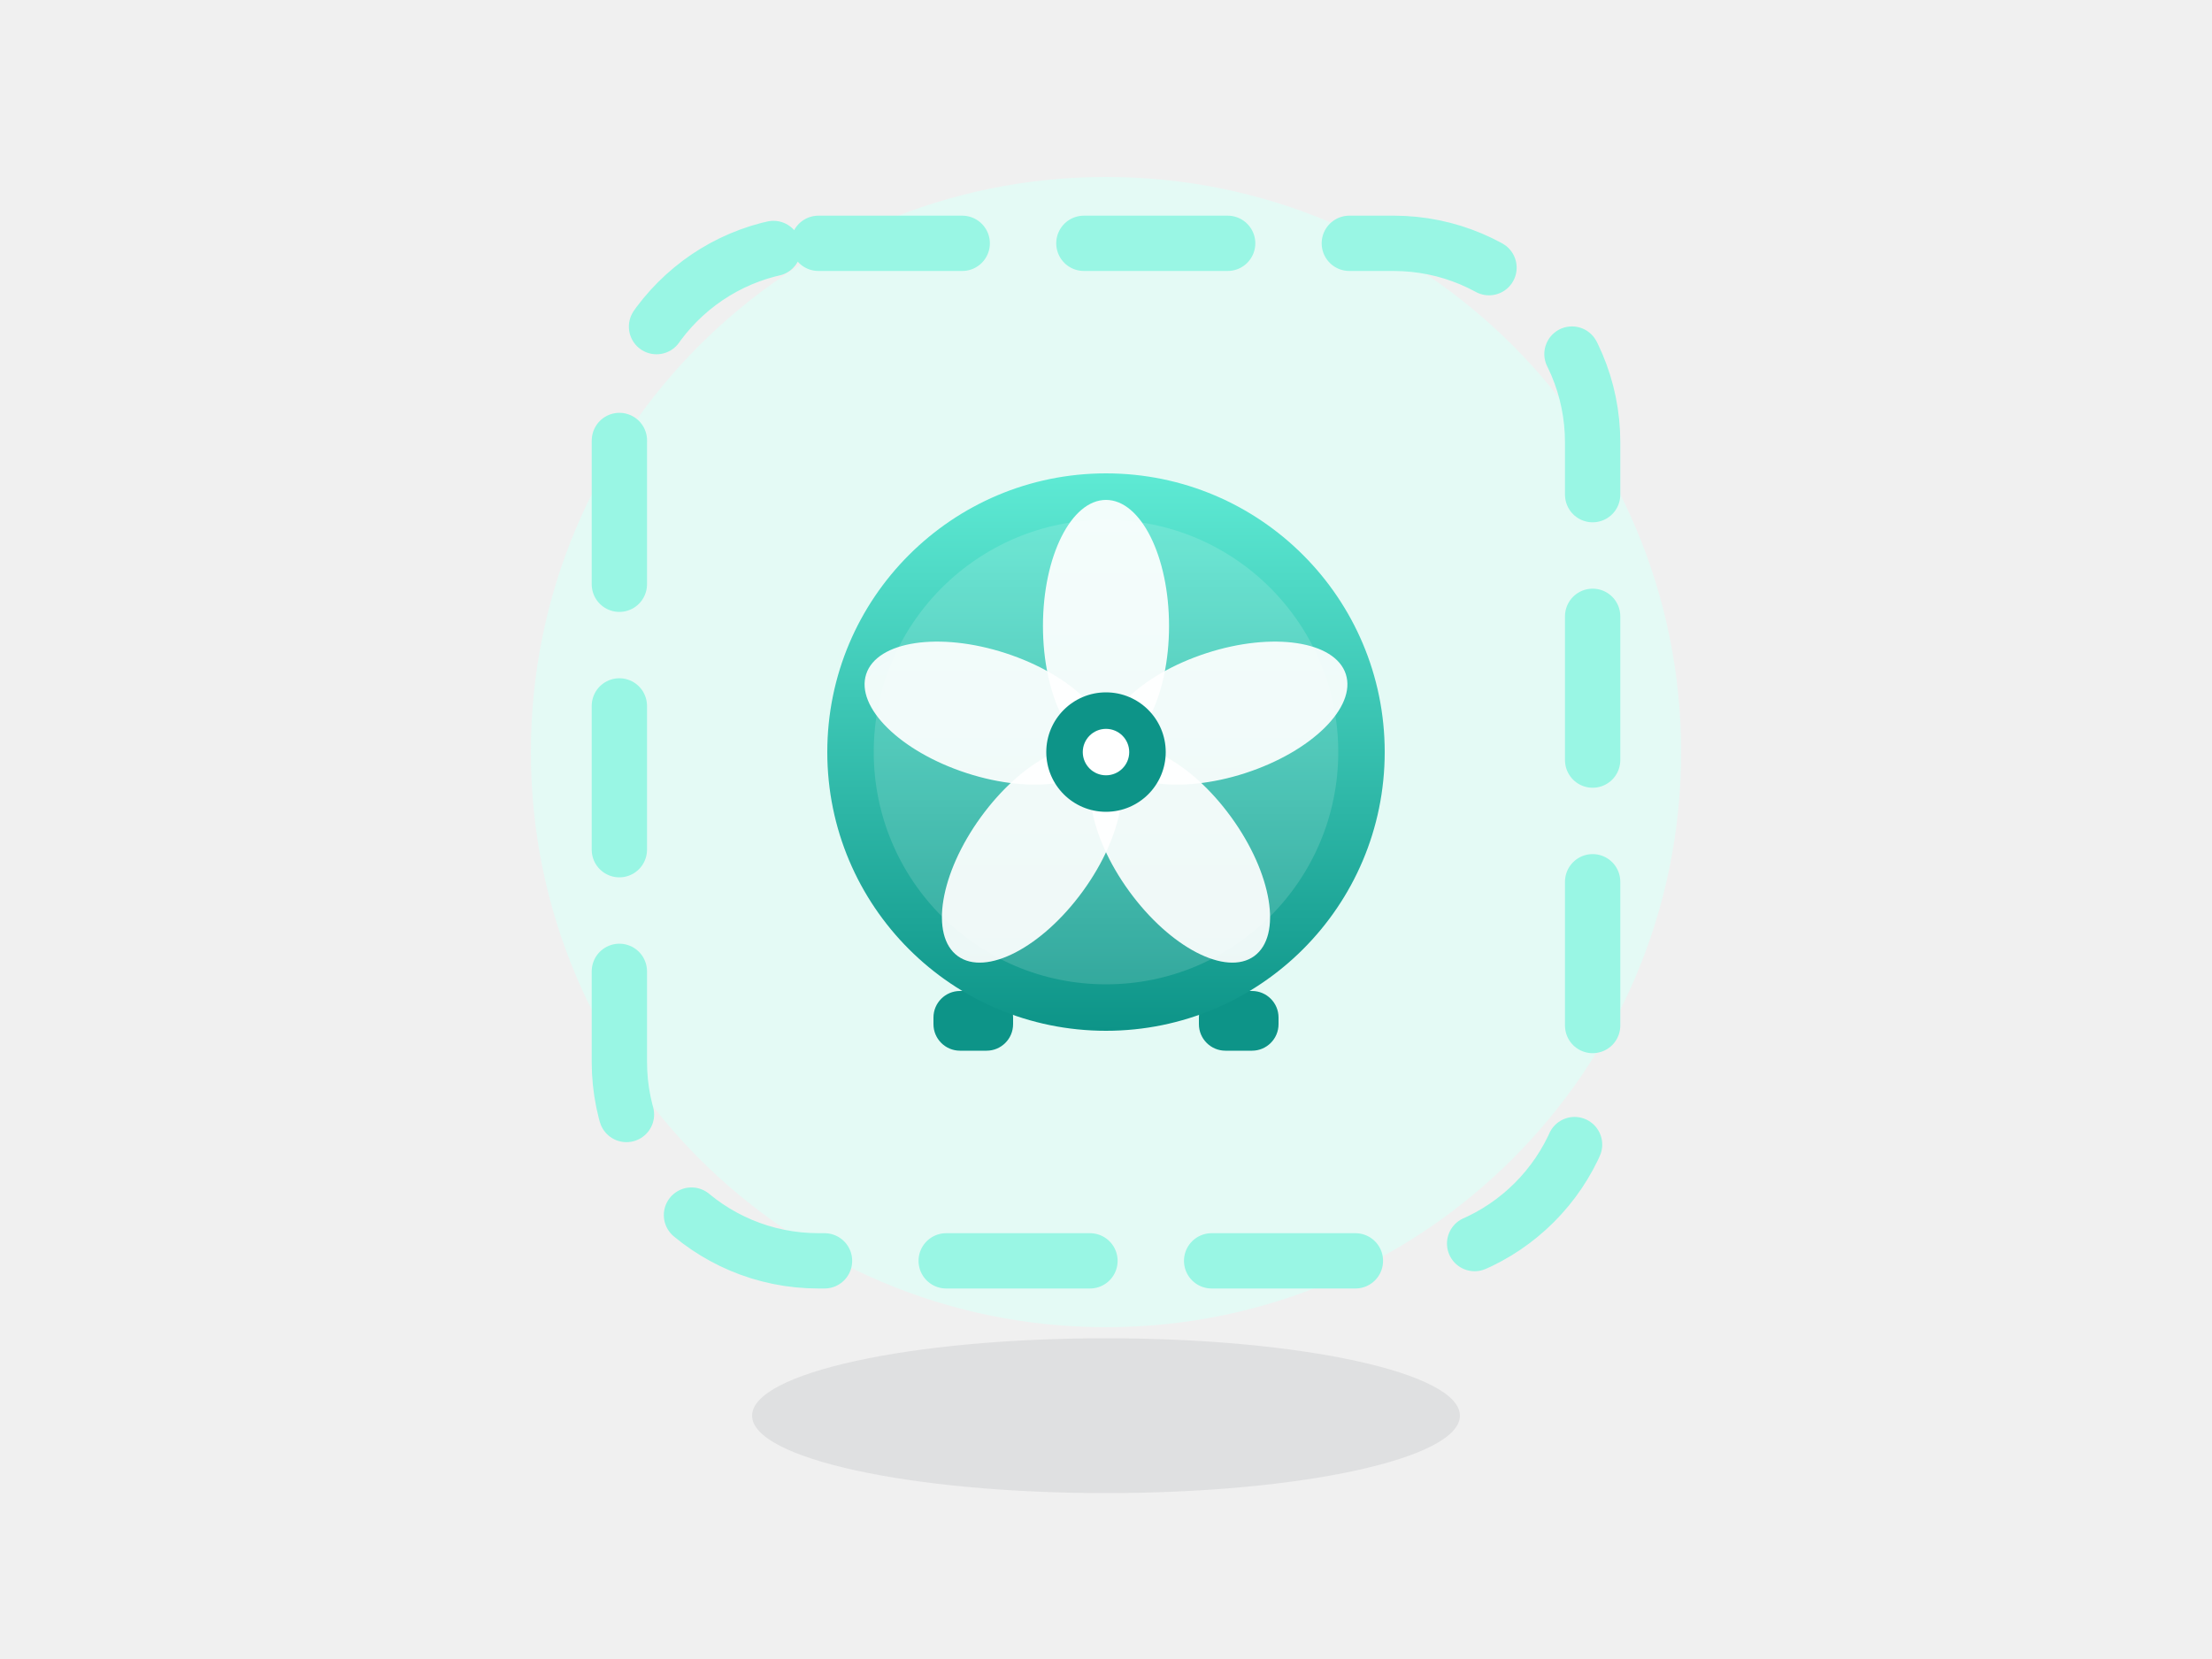
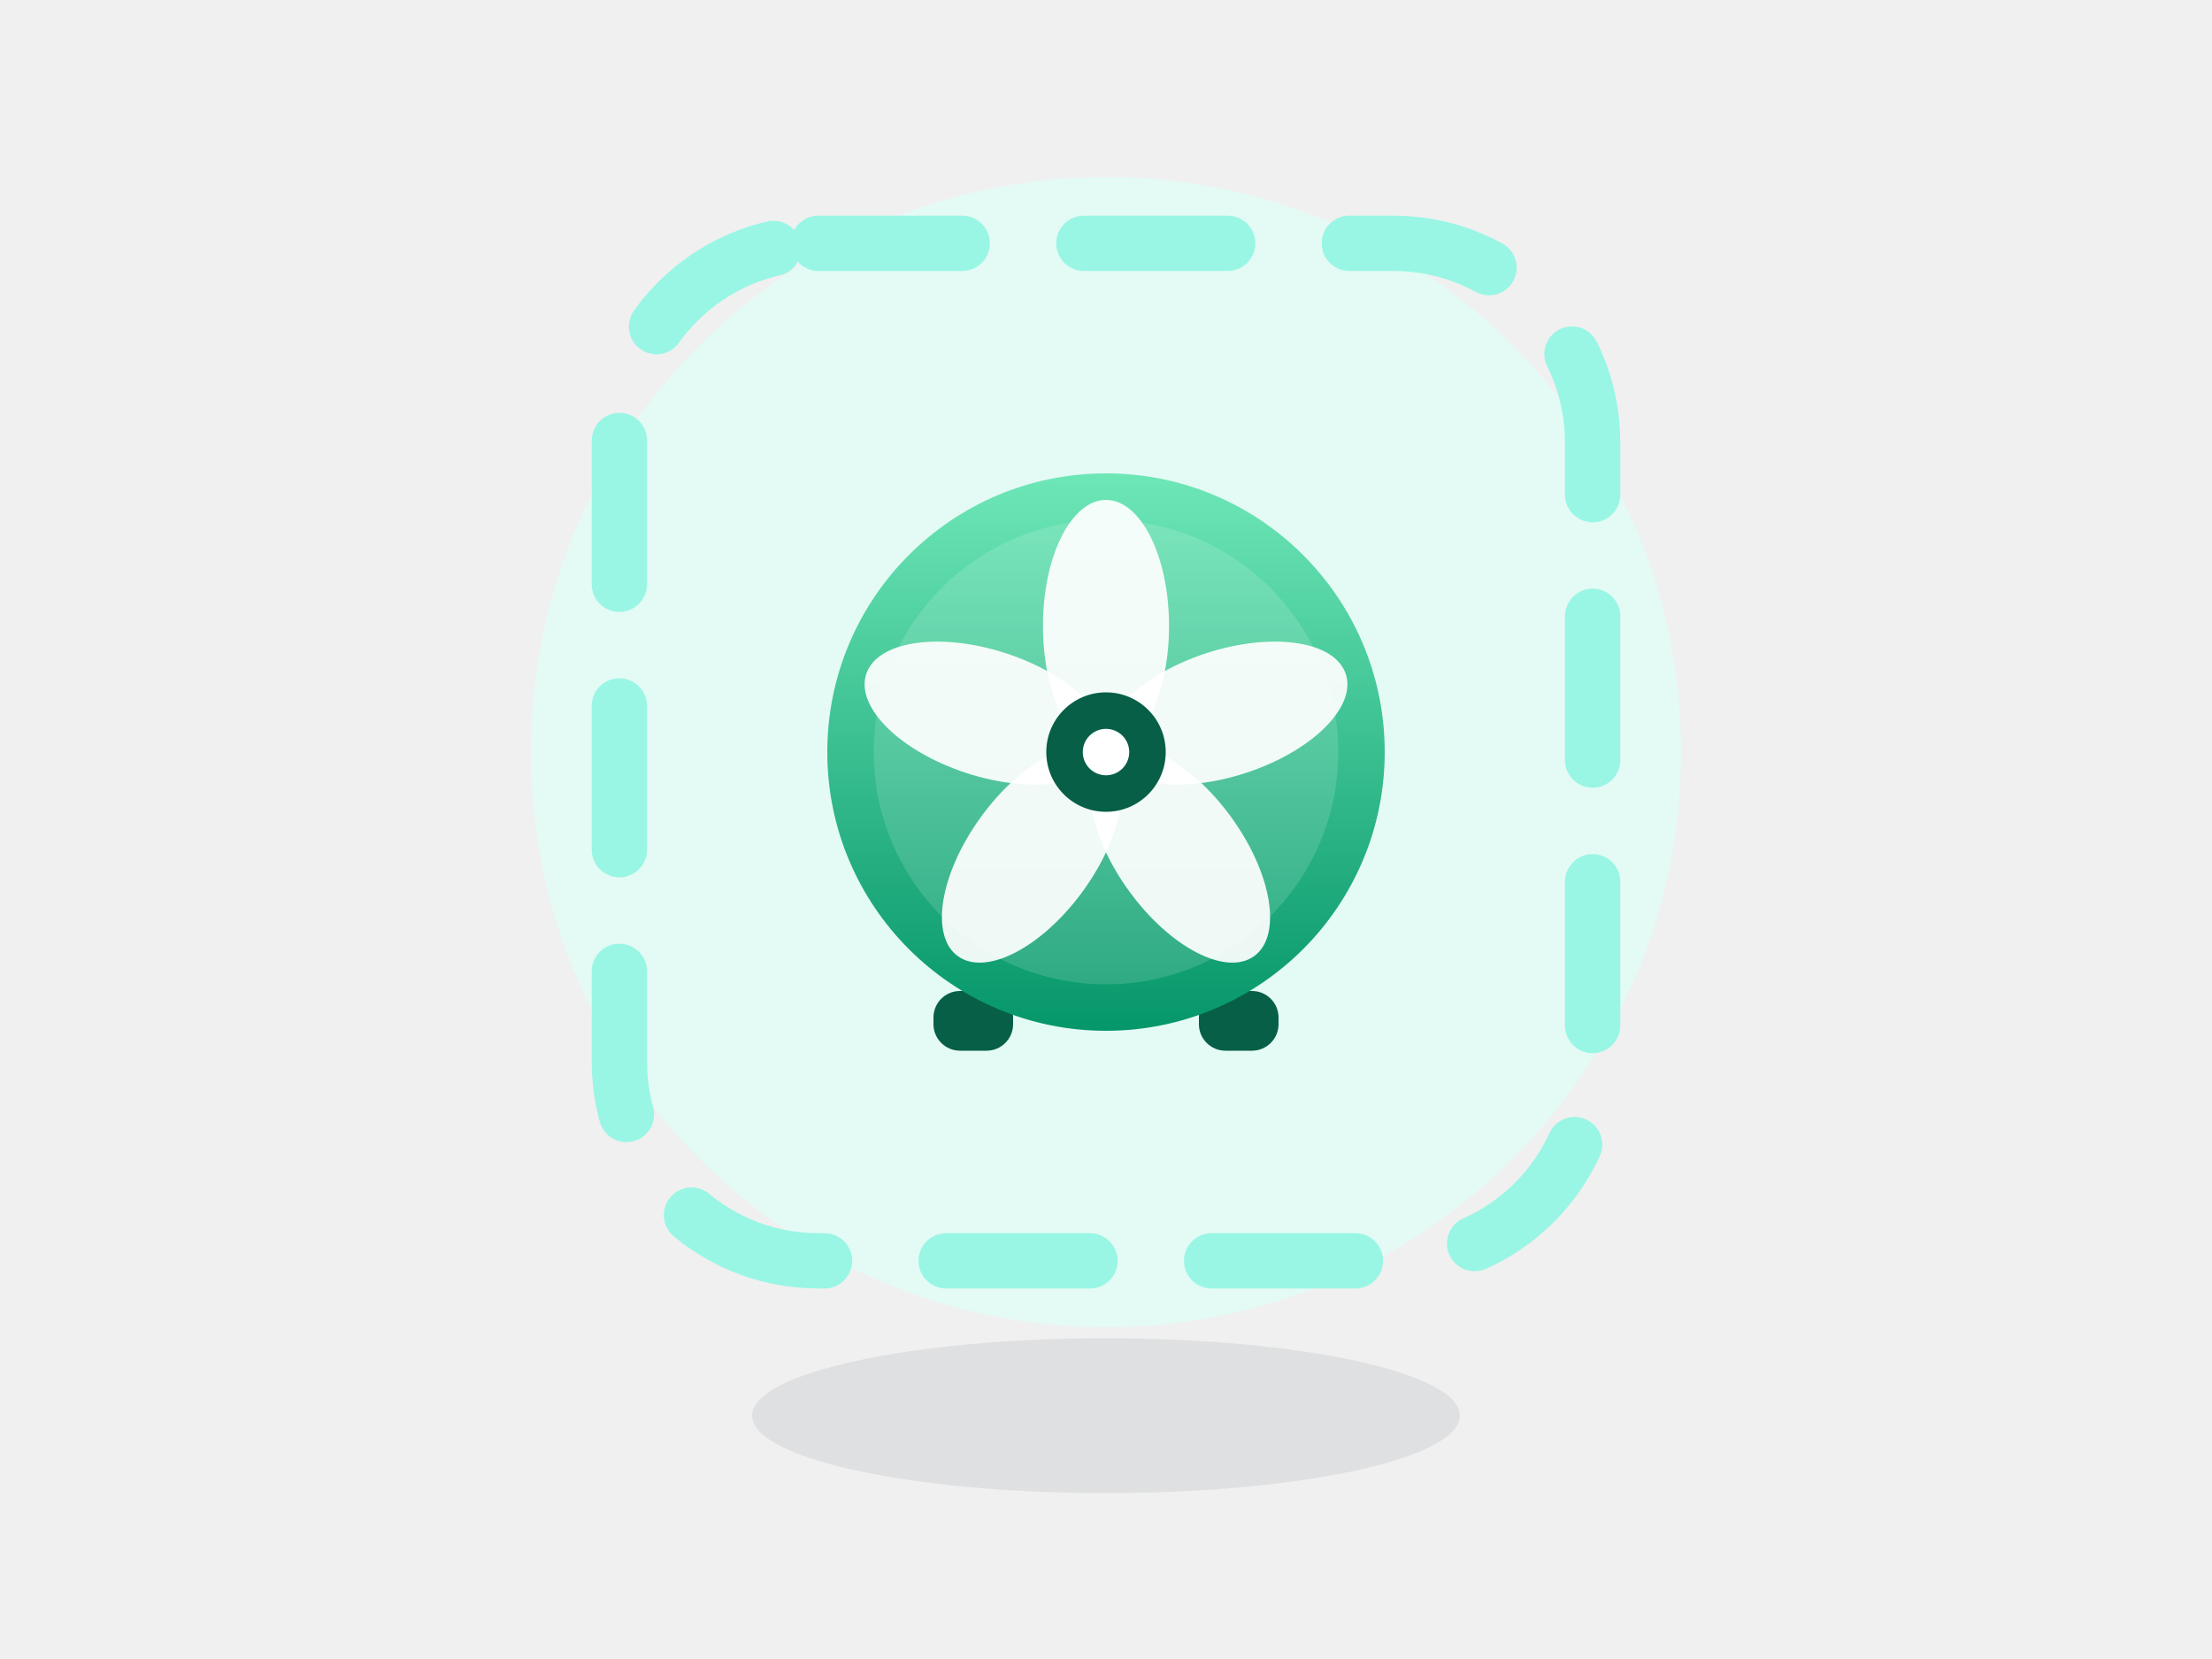
<svg xmlns="http://www.w3.org/2000/svg" viewBox="0 0 200 150">
  <defs>
    <linearGradient id="G" x1="0" y1="0" x2="0" y2="1">
-       <stop offset="0" stop-color="#5EEAD4" />
-       <stop offset="1" stop-color="#0D9488" />
+       <stop offset="0" stop-color="#6EE7B7" />
+       <stop offset="1" stop-color="#059669" />
    </linearGradient>
  </defs>
  <circle cx="100" cy="68" r="52" fill="#E4FAF5" />
  <ellipse cx="100" cy="128" rx="32" ry="7" fill="#1e2430" opacity=".08" />
-   <g transform="translate(100 68) scale(0.60) translate(-100 -64)">
-     <rect x="74" y="100" width="12" height="9" rx="4" fill="#0D9488" />
-     <rect x="114" y="100" width="12" height="9" rx="4" fill="#0D9488" />
+   <g transform="translate(100 68) scale(0.600) translate(-100 -64)">
+     <rect x="74" y="100" width="12" height="9" rx="4" fill="#065F46" />
+     <rect x="114" y="100" width="12" height="9" rx="4" fill="#065F46" />
    <circle cx="100" cy="64" r="42" fill="url(#G)" />
    <circle cx="100" cy="64" r="35" fill="#fff" opacity=".14" />
    <ellipse cx="100" cy="45" rx="9.5" ry="19" fill="#fff" opacity=".92" transform="rotate(0 100 64)" />
    <ellipse cx="100" cy="45" rx="9.5" ry="19" fill="#fff" opacity=".92" transform="rotate(72 100 64)" />
    <ellipse cx="100" cy="45" rx="9.5" ry="19" fill="#fff" opacity=".92" transform="rotate(144 100 64)" />
    <ellipse cx="100" cy="45" rx="9.5" ry="19" fill="#fff" opacity=".92" transform="rotate(216 100 64)" />
    <ellipse cx="100" cy="45" rx="9.5" ry="19" fill="#fff" opacity=".92" transform="rotate(288 100 64)" />
-     <circle cx="100" cy="64" r="9" fill="#0D9488" />
+     <circle cx="100" cy="64" r="9" fill="#065F46" />
    <circle cx="100" cy="64" r="3.5" fill="#fff" />
  </g>
  <rect x="56" y="22" width="88" height="92" rx="18" fill="none" stroke="#99F6E4" stroke-width="5" stroke-dasharray="13 11" stroke-linecap="round" />
</svg>
